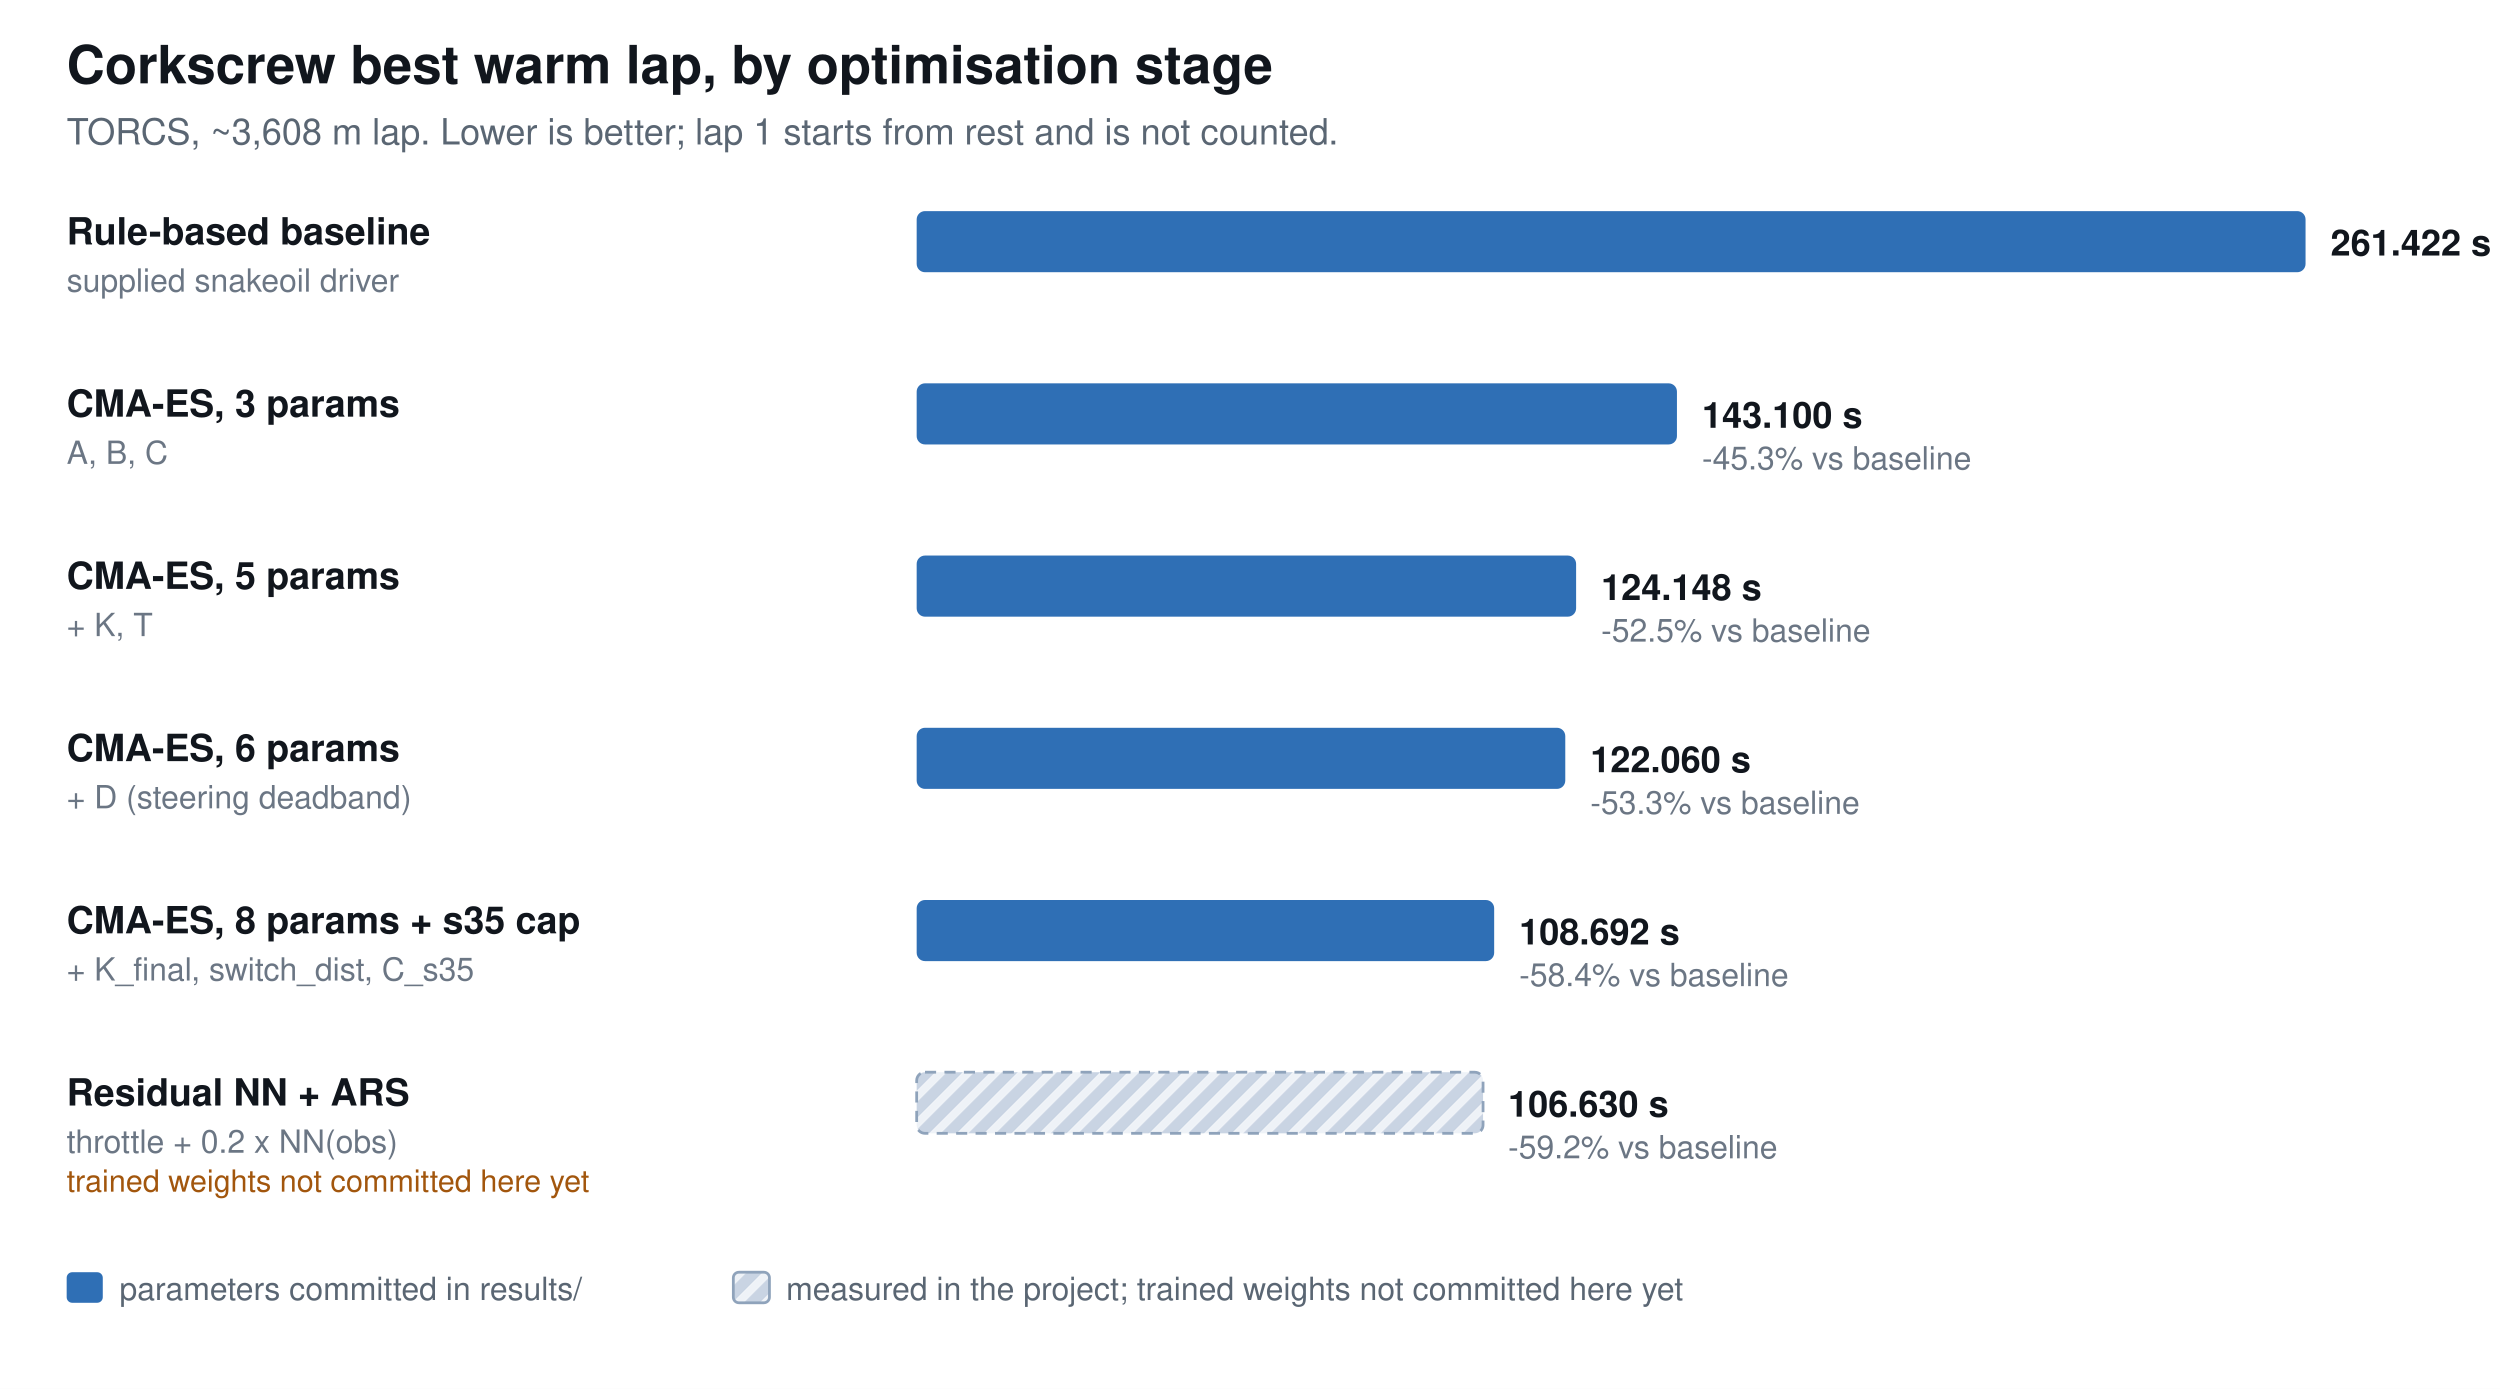
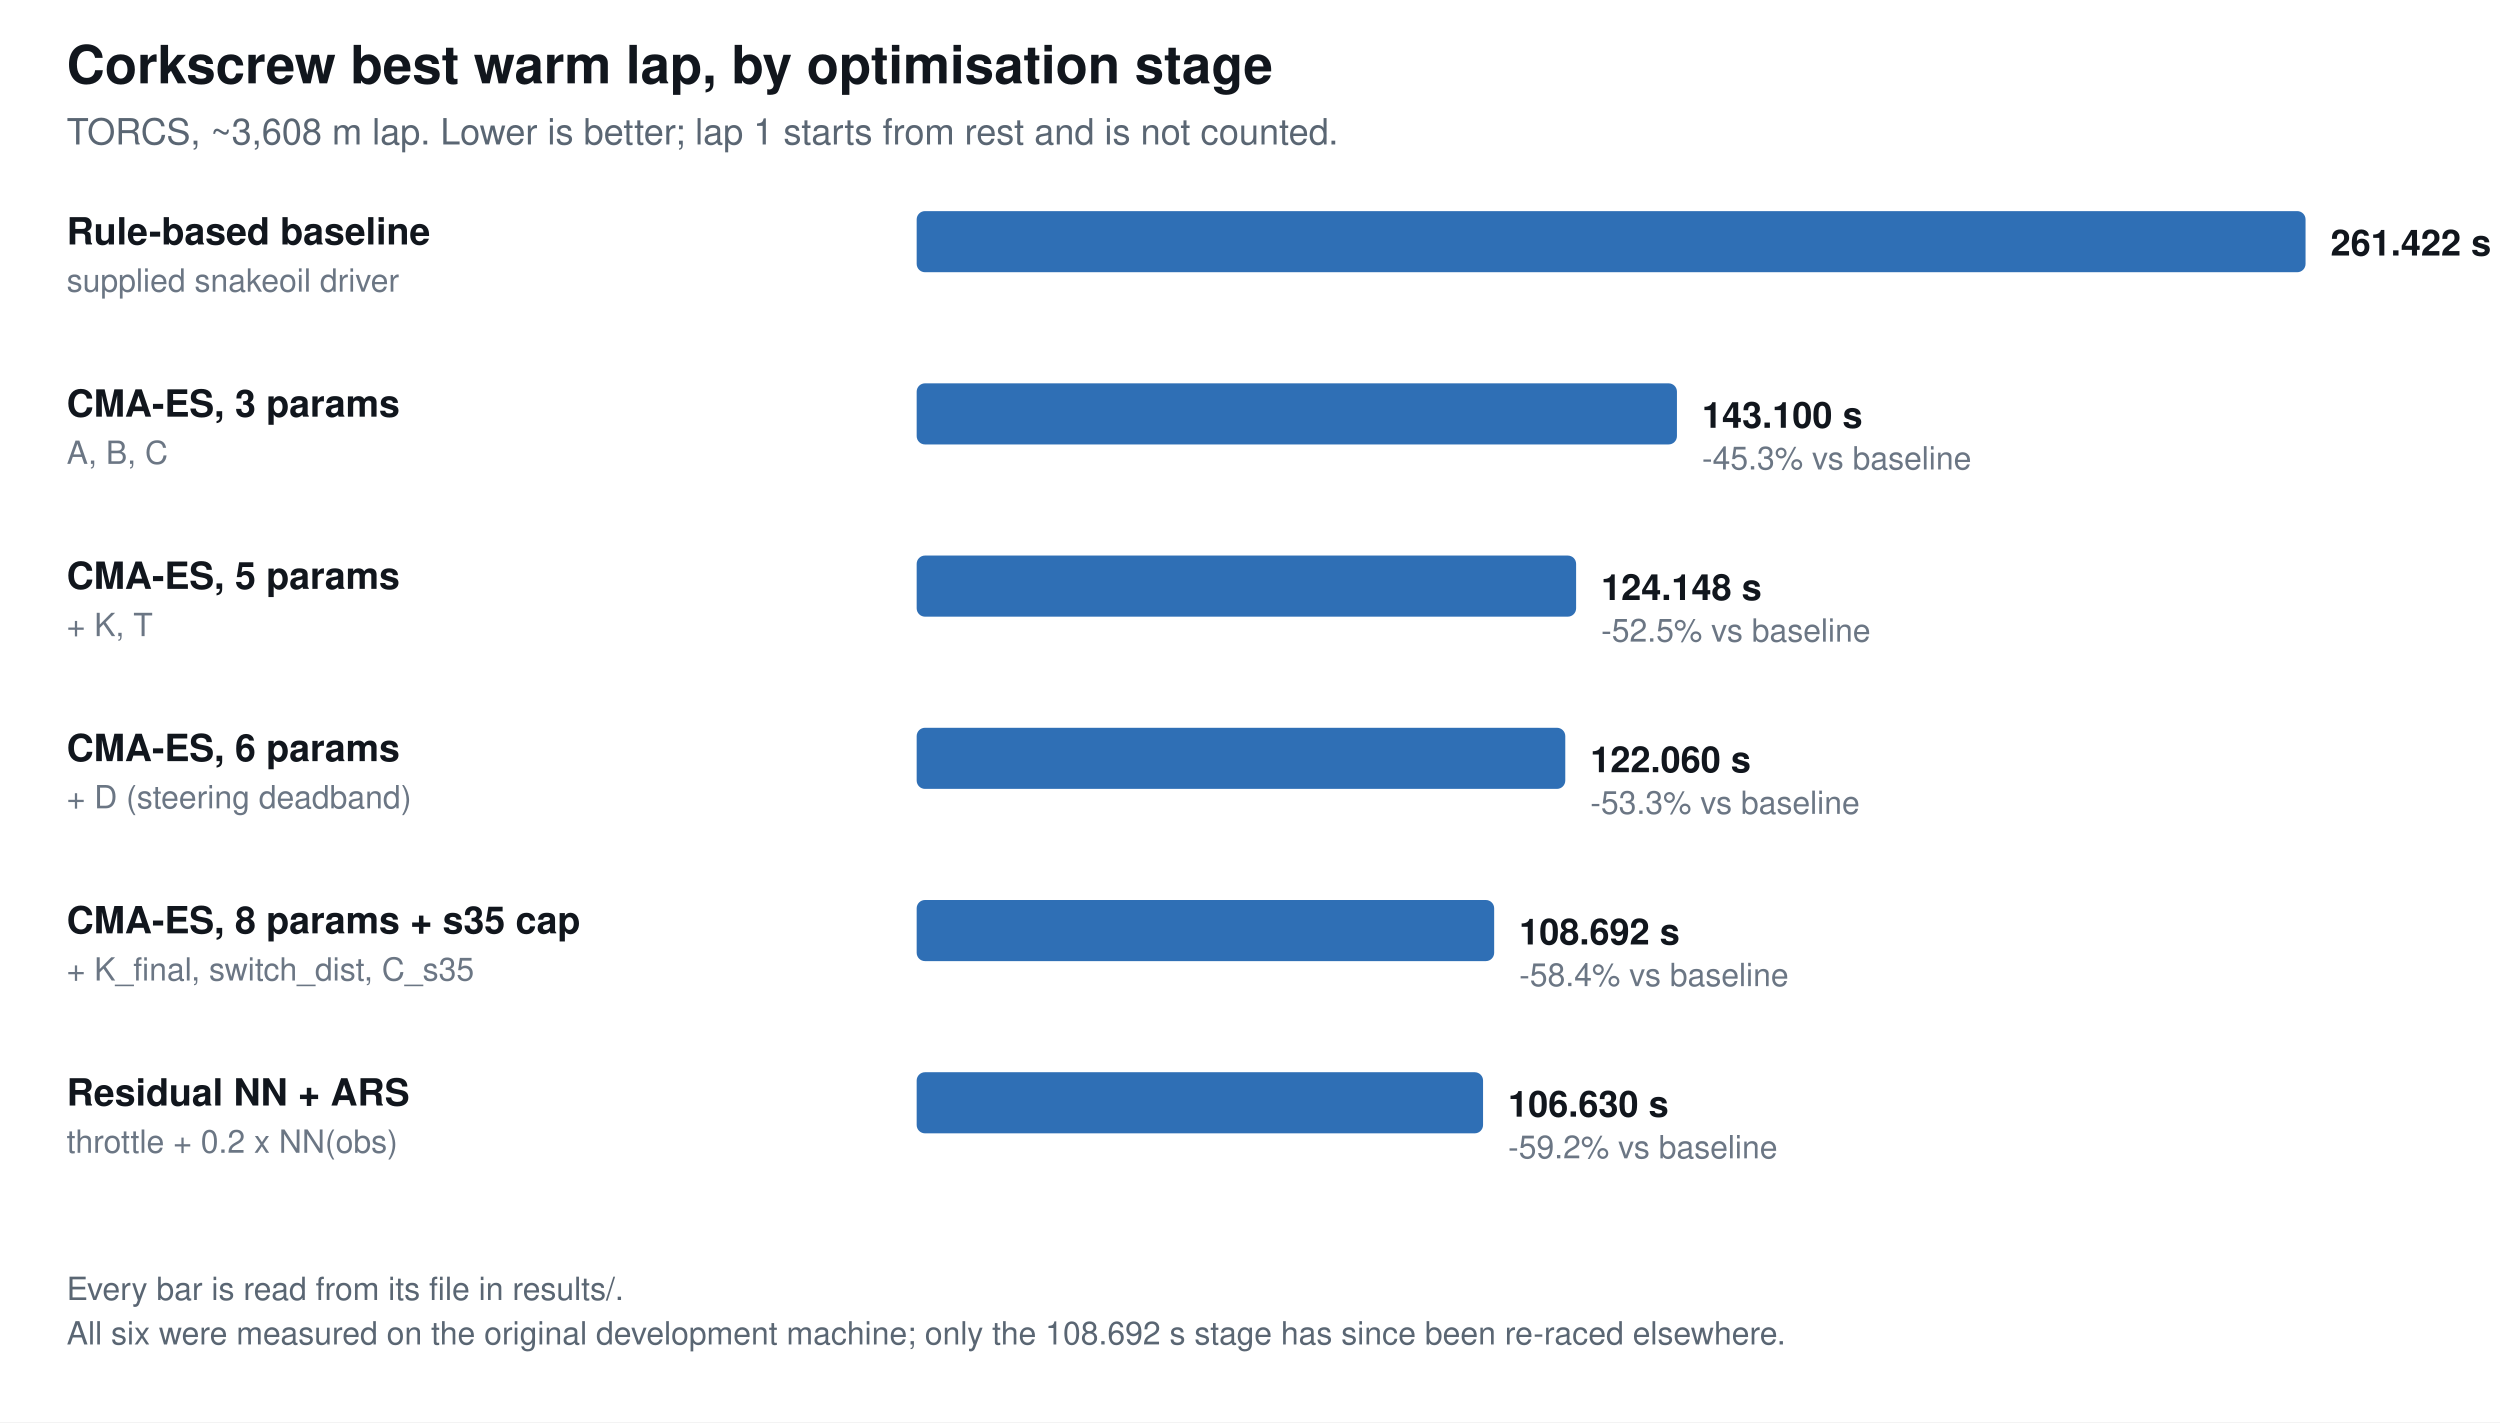
- <svg xmlns="http://www.w3.org/2000/svg" width="900" height="500" viewBox="0 0 900 500" font-family="Helvetica Neue, Helvetica, Arial, sans-serif">
-   <rect width="900" height="500" fill="#ffffff" />
-   <pattern id="unverified" width="7" height="7" patternUnits="userSpaceOnUse" patternTransform="rotate(45)">
-     <rect width="7" height="7" fill="#c9d4e3" />
-     <rect width="3" height="7" fill="#eef2f7" />
-   </pattern>
+ <svg xmlns="http://www.w3.org/2000/svg" width="900" height="512" viewBox="0 0 900 512" font-family="Helvetica Neue, Helvetica, Arial, sans-serif">
+   <rect width="900" height="512" fill="#ffffff" />
  <text x="24" y="30" font-size="19" font-weight="600" fill="#11161d">Corkscrew best warm lap, by optimisation stage</text>
  <text x="24" y="52" font-size="13" fill="#5a6673">TORCS, ~3,608 m lap. Lower is better; lap 1 starts from rest and is not counted.</text>
  <text x="24" y="88" font-size="13.5" font-weight="600" fill="#11161d">Rule-based baseline</text>
  <text x="24" y="105" font-size="11.5" fill="#6b7684">supplied snakeoil driver</text>
  <rect x="330" y="76" width="500.0" height="22" rx="3" fill="#2f6fb5" />
  <text x="839.0" y="92" font-size="13" font-weight="600" fill="#11161d">261.422 s</text>
  <text x="24" y="150" font-size="13.5" font-weight="600" fill="#11161d">CMA-ES, 3 params</text>
  <text x="24" y="167" font-size="11.5" fill="#6b7684">A, B, C</text>
  <rect x="330" y="138" width="273.7" height="22" rx="3" fill="#2f6fb5" />
  <text x="612.7" y="154" font-size="13" font-weight="600" fill="#11161d">143.100 s</text>
  <text x="612.7" y="169" font-size="11.5" fill="#6b7684">-45.3% vs baseline</text>
  <text x="24" y="212" font-size="13.5" font-weight="600" fill="#11161d">CMA-ES, 5 params</text>
  <text x="24" y="229" font-size="11.5" fill="#6b7684">+ K, T</text>
  <rect x="330" y="200" width="237.4" height="22" rx="3" fill="#2f6fb5" />
  <text x="576.4" y="216" font-size="13" font-weight="600" fill="#11161d">124.148 s</text>
  <text x="576.4" y="231" font-size="11.5" fill="#6b7684">-52.5% vs baseline</text>
  <text x="24" y="274" font-size="13.5" font-weight="600" fill="#11161d">CMA-ES, 6 params</text>
  <text x="24" y="291" font-size="11.5" fill="#6b7684">+ D (steering deadband)</text>
  <rect x="330" y="262" width="233.5" height="22" rx="3" fill="#2f6fb5" />
  <text x="572.5" y="278" font-size="13" font-weight="600" fill="#11161d">122.060 s</text>
  <text x="572.5" y="293" font-size="11.5" fill="#6b7684">-53.3% vs baseline</text>
  <text x="24" y="336" font-size="13.5" font-weight="600" fill="#11161d">CMA-ES, 8 params + s35 cap</text>
  <text x="24" y="353" font-size="11.5" fill="#6b7684">+ K_final, switch_dist, C_s35</text>
  <rect x="330" y="324" width="207.9" height="22" rx="3" fill="#2f6fb5" />
  <text x="546.9" y="340" font-size="13" font-weight="600" fill="#11161d">108.692 s</text>
  <text x="546.9" y="355" font-size="11.5" fill="#6b7684">-58.4% vs baseline</text>
  <text x="24" y="398" font-size="13.5" font-weight="600" fill="#11161d">Residual NN + ARS</text>
  <text x="24" y="415" font-size="11.5" fill="#6b7684">throttle + 0.2 x NN(obs)</text>
-   <rect x="330" y="386" width="203.9" height="22" rx="3" fill="url(#unverified)" />
-   <rect x="330" y="386" width="203.9" height="22" rx="3" fill="none" stroke="#8fa3bb" stroke-width="1" stroke-dasharray="4 3" />
+   <rect x="330" y="386" width="203.9" height="22" rx="3" fill="#2f6fb5" />
  <text x="542.9" y="402" font-size="13" font-weight="600" fill="#11161d">106.630 s</text>
  <text x="542.9" y="417" font-size="11.5" fill="#6b7684">-59.2% vs baseline</text>
-   <text x="24" y="429" font-size="11" fill="#a2560d">trained weights not committed here yet</text>
-   <rect x="24" y="458" width="13" height="11" rx="2" fill="#2f6fb5" />
-   <text x="43" y="468" font-size="11.5" fill="#5a6673">parameters committed in results/</text>
-   <rect x="264" y="458" width="13" height="11" rx="2" fill="url(#unverified)" stroke="#8fa3bb" stroke-width="1" />
-   <text x="283" y="468" font-size="11.5" fill="#5a6673">measured in the project; trained weights not committed here yet</text>
+   <text x="24" y="468" font-size="11.5" fill="#5a6673">Every bar is read from its file in results/.</text>
+   <text x="24" y="484" font-size="11.5" fill="#5a6673">All six were measured on the original development machine; only the 108.692 s stage has since been re-raced elsewhere.</text>
</svg>
